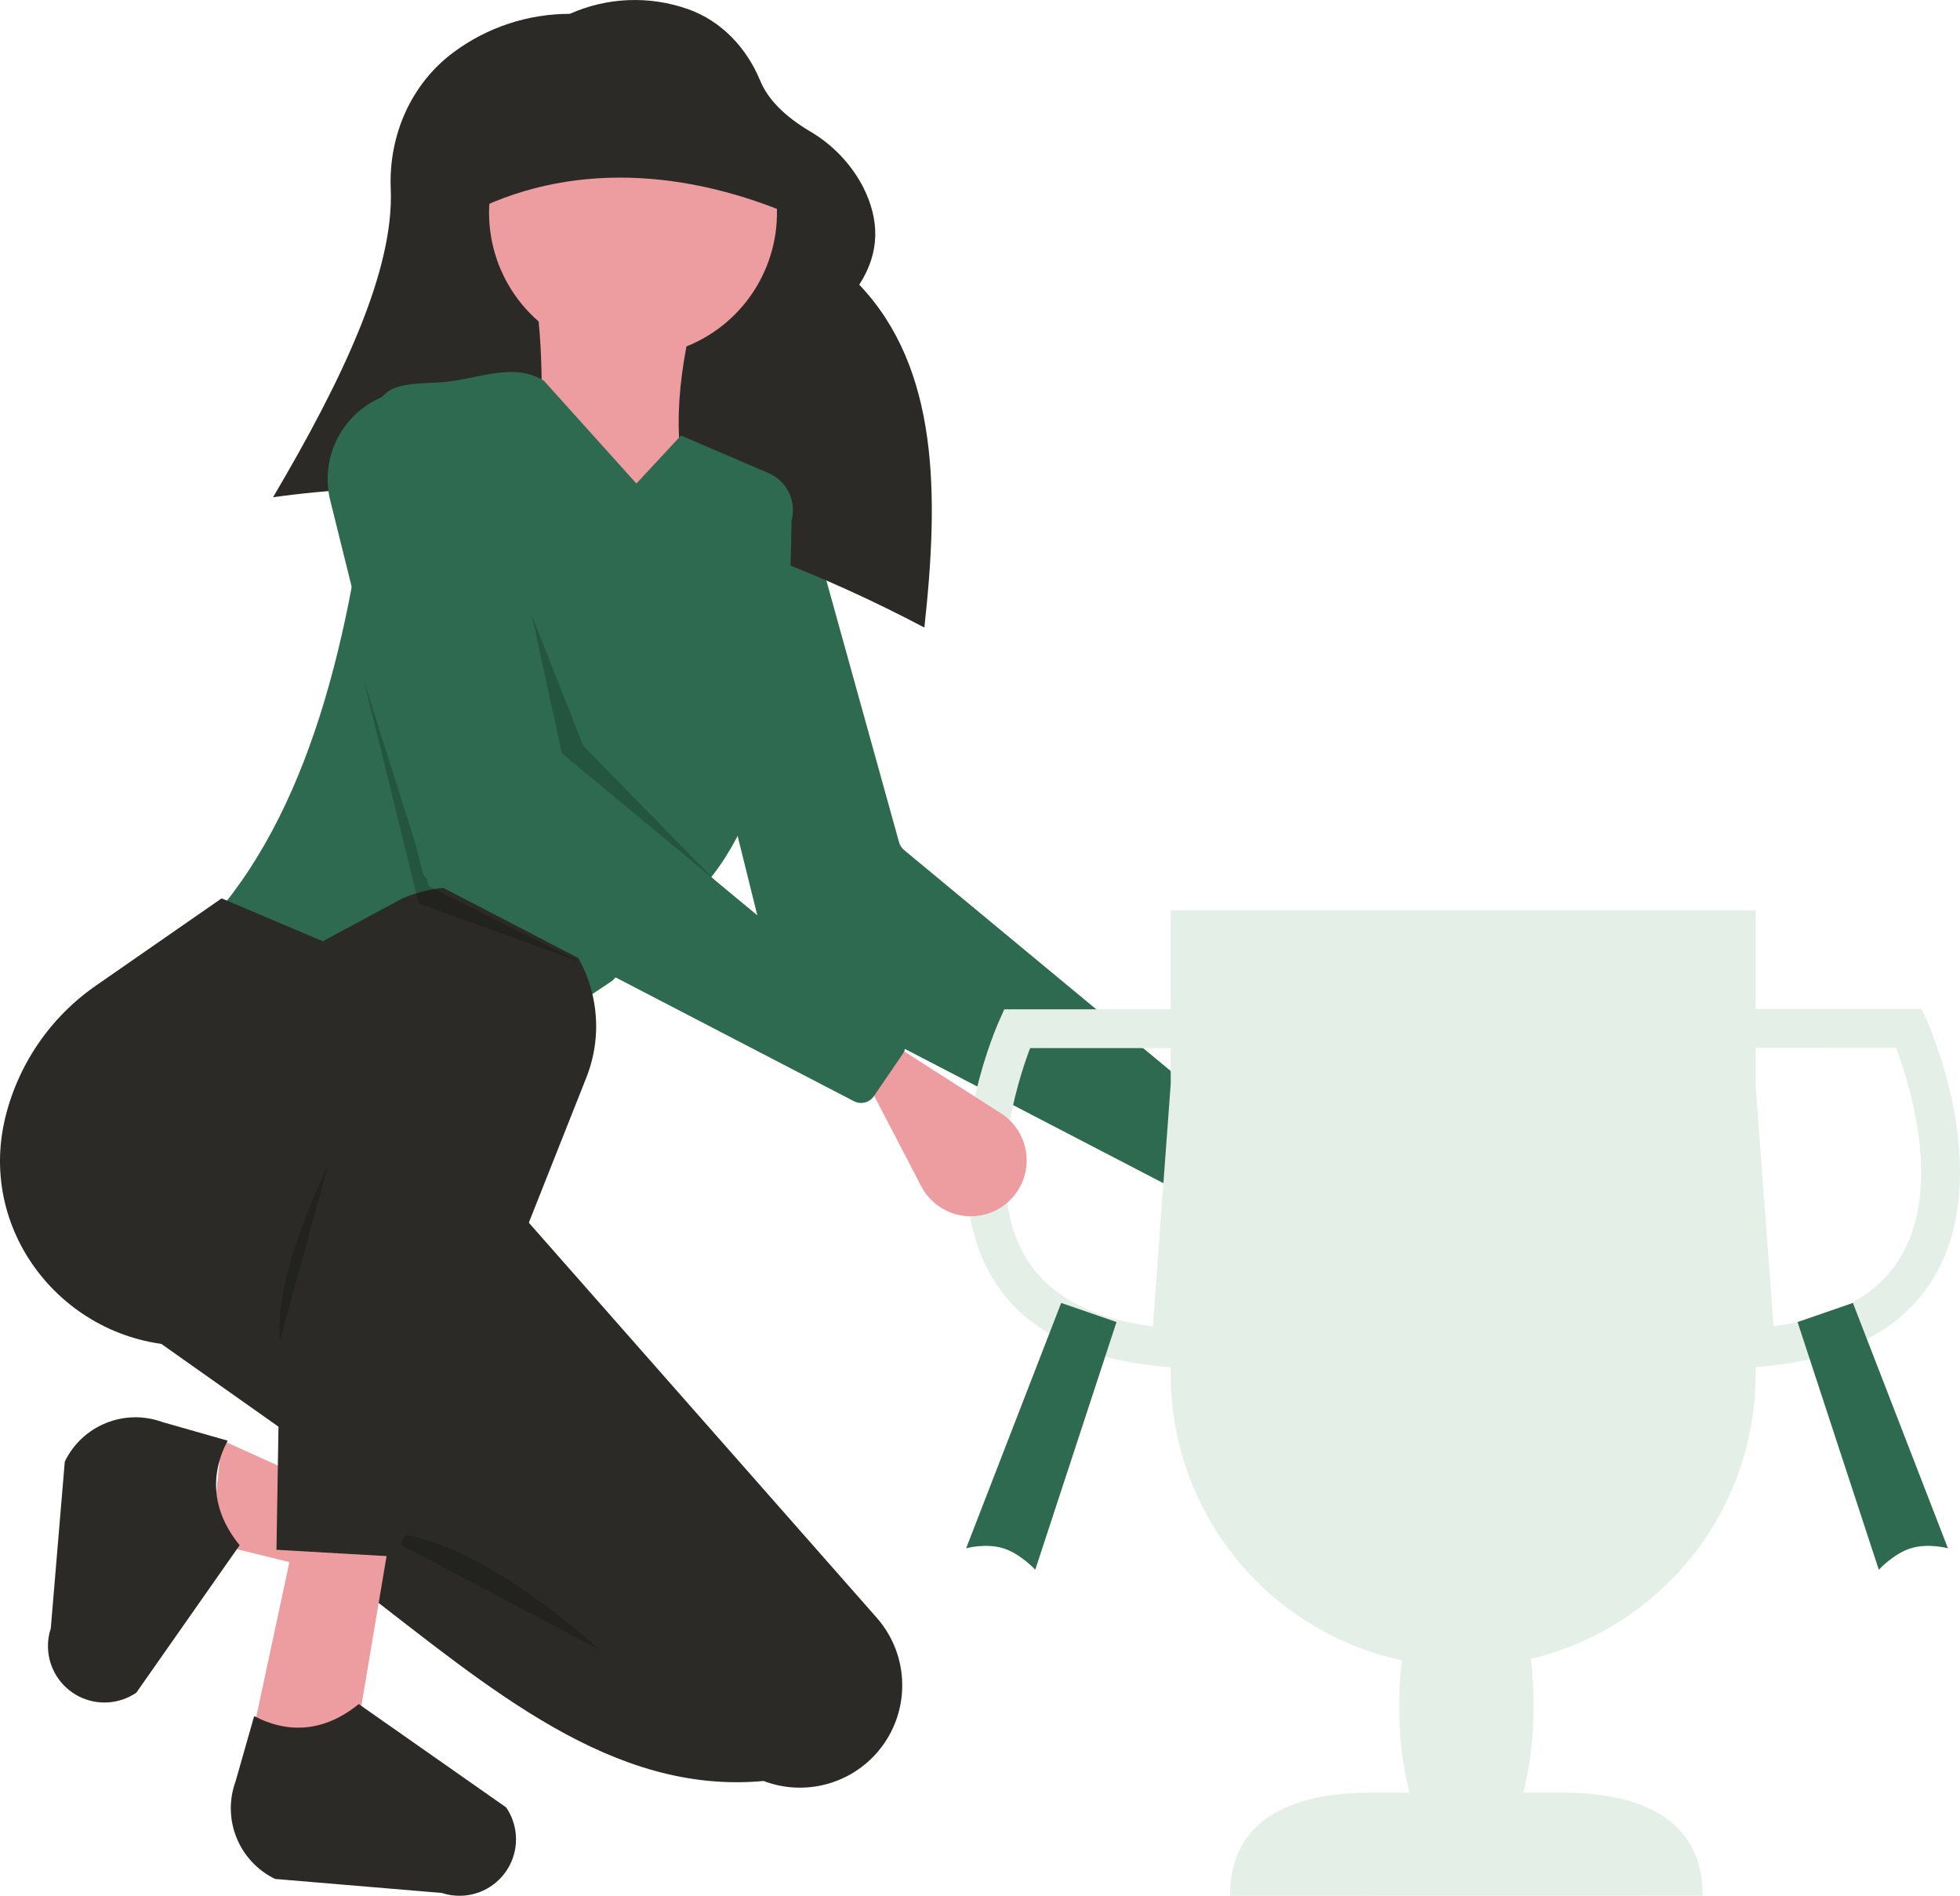
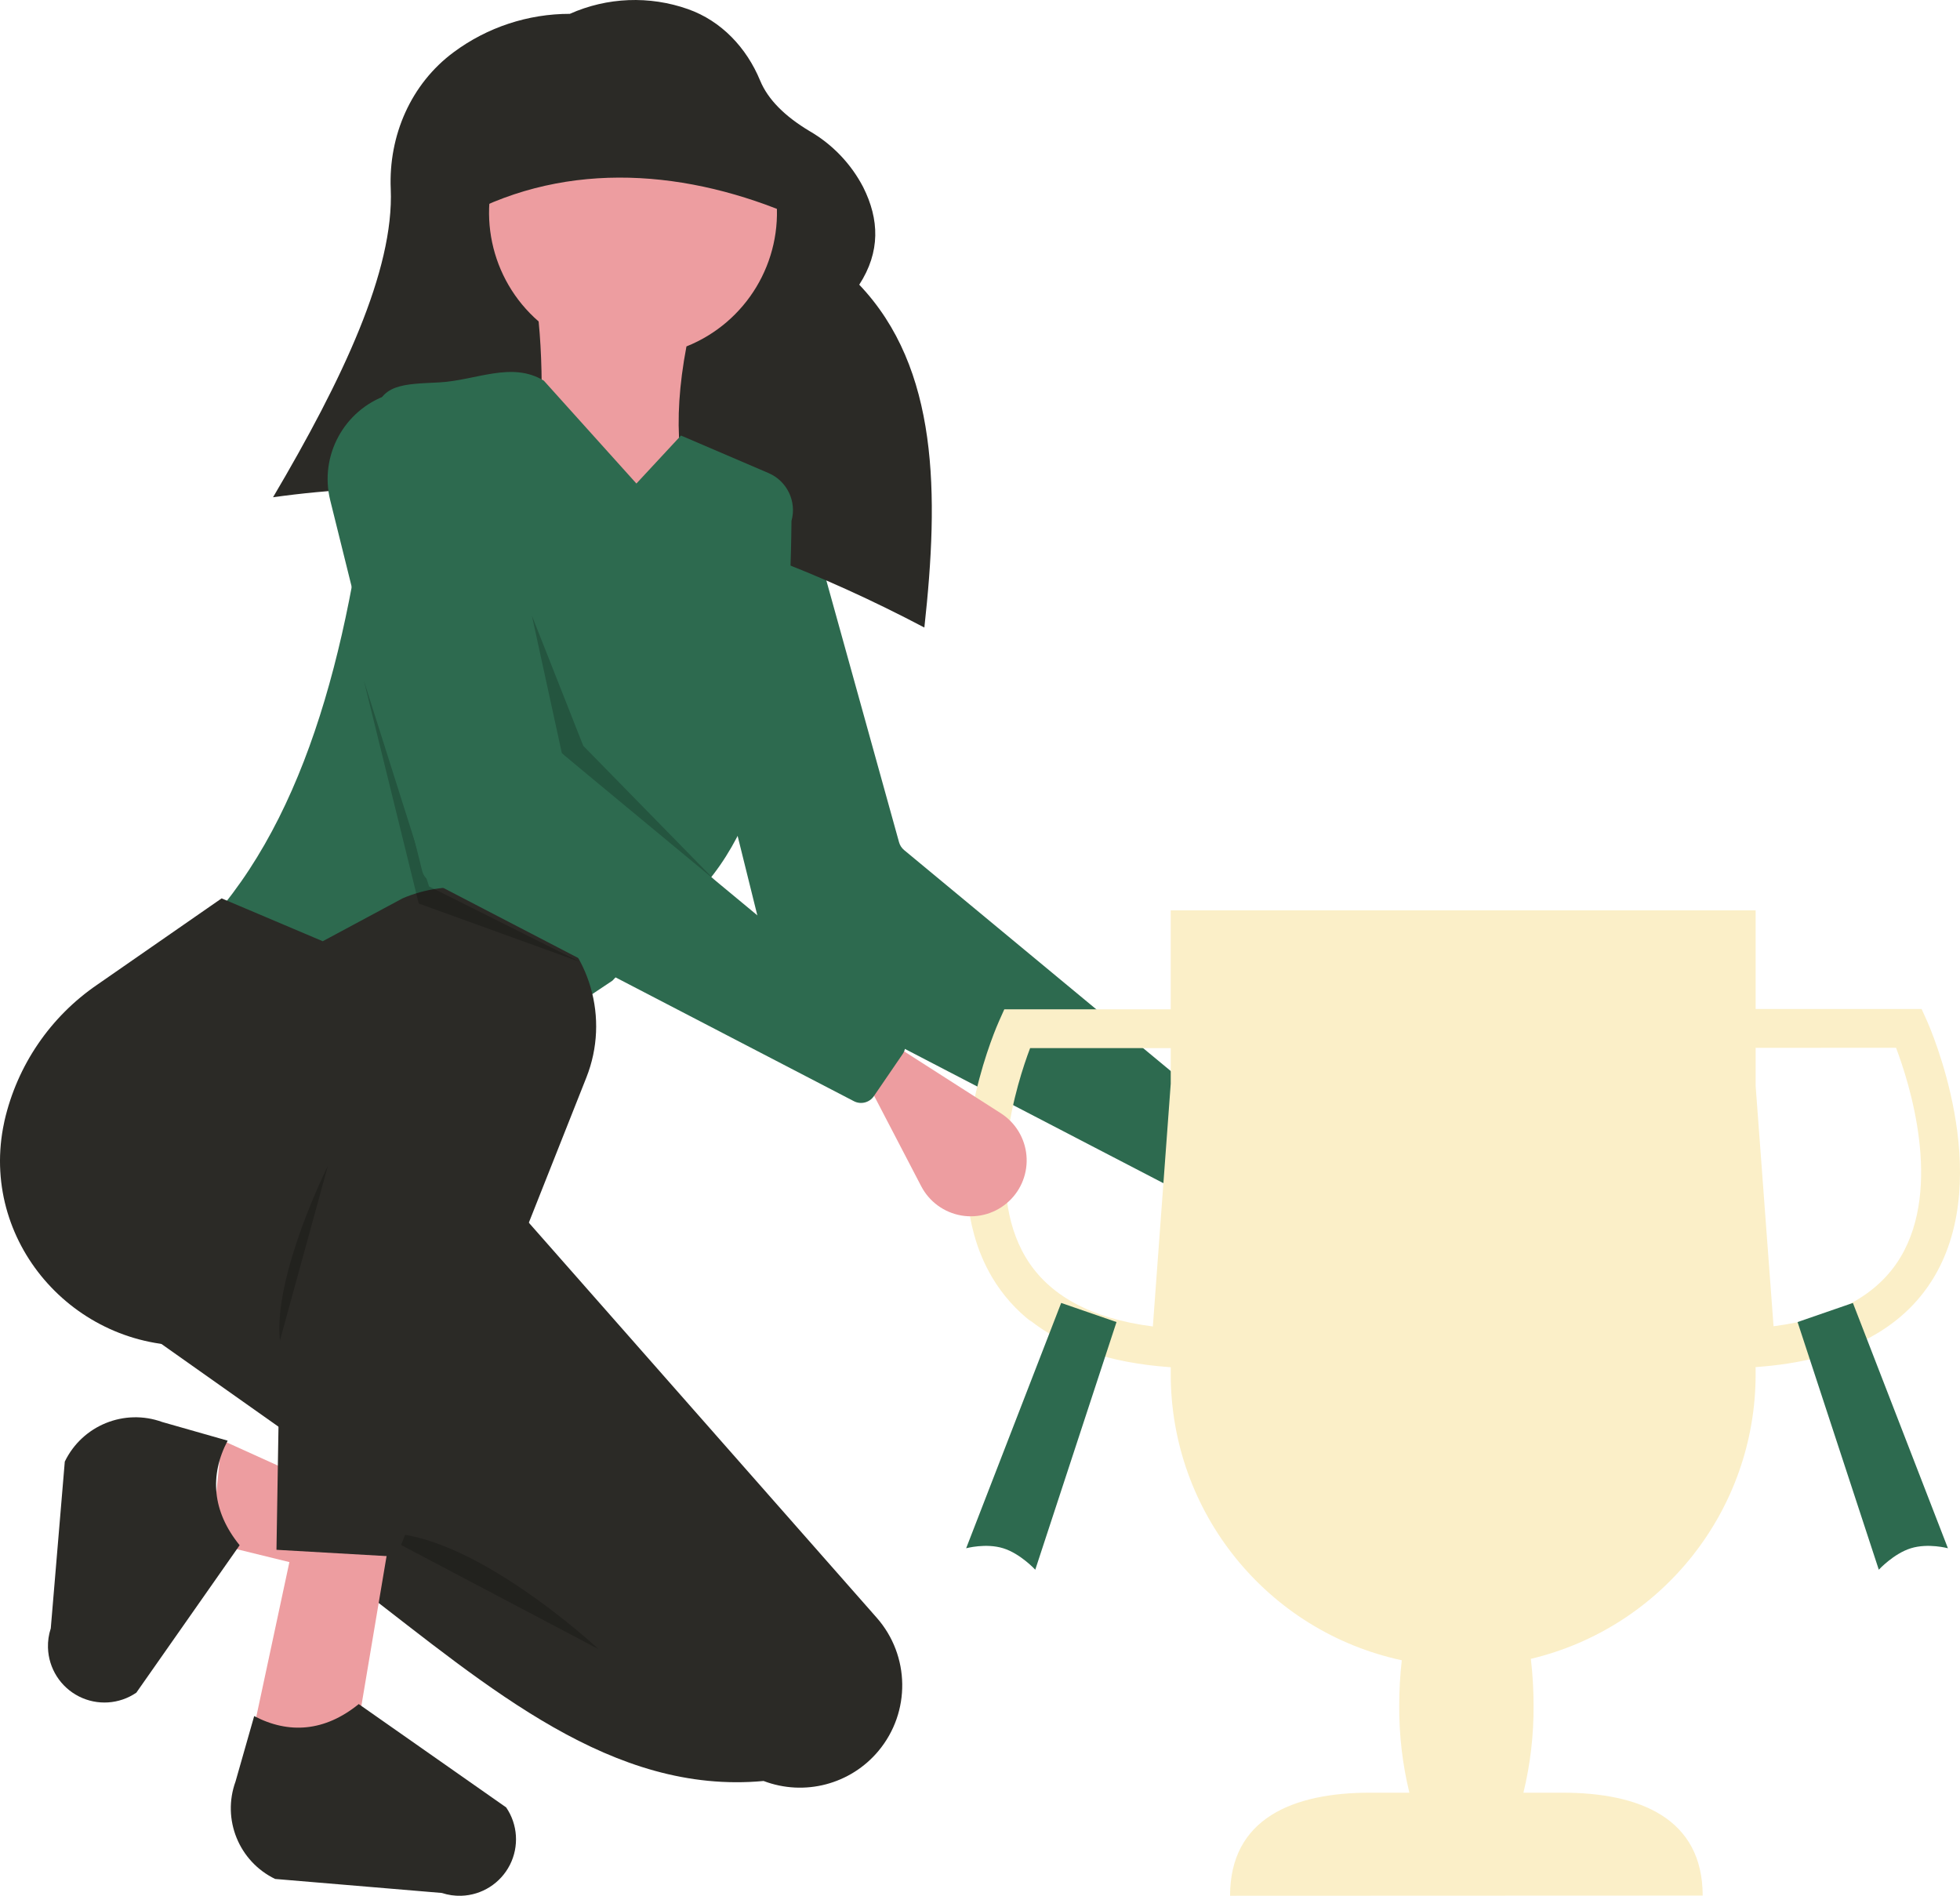
<svg xmlns="http://www.w3.org/2000/svg" width="827.217" height="800" viewBox="0 0 827.217 800">
  <g transform="translate(-548 -245.999)">
    <path d="M660.431,574.588h0a23.589,23.589,0,0,1-37.036-6.33l-21.819-41.893,8.681-18.808,46.776,29.936a23.589,23.589,0,0,1,3.4,37.094Z" transform="translate(460.972 221.714)" fill="#ed9da0" />
    <path d="M665.607,618.016l-178.862-92.9a6.548,6.548,0,0,1-3.337-4.234l-38.8-156.374a37.536,37.536,0,0,1,24.031-44.468l9.347-3.271a16.132,16.132,0,0,1,20.872,10.908L537.1,465.352a6.547,6.547,0,0,0,2.131,3.29L684.964,589.39a6.548,6.548,0,0,1,1.226,8.74L674.029,615.9a6.548,6.548,0,0,1-8.422,2.113Z" transform="translate(390.347 136.072)" fill="#2d6a4f" />
    <path d="M138.331,482.246,61.652,463.438l4.34-43.4,76.679,34.723Z" transform="translate(575.544 433.661)" fill="#ed9da0" />
    <path d="M600.463,438.333c-86.749-45.671-177.556-68.606-274.887-54.977,29.339-49.724,51.13-95.7,49.673-130.11-.952-22.487,8.49-44.315,26.576-57.71a82.236,82.236,0,0,1,49.011-16.174h0a67.348,67.348,0,0,1,49.884-1.983c14.089,4.975,24.723,16.317,30.424,30.128,3.328,8.061,10.491,15.124,20.882,21.345a58.6,58.6,0,0,1,22.61,23.622c6.845,13.623,7.316,27.336-1.655,41.183C606.573,328.944,606.667,381.971,600.463,438.333Z" transform="translate(337.663 72.477)" fill="#2b2a26" />
    <path d="M599.439,760.438h0a43.175,43.175,0,0,1-48.515,12.716c-63.8,5.9-115.495-39-170.861-81.644l13.021-34.723L284.576,580.109l46.3-28.935L430.7,513.557l167.97,190.7a43.176,43.176,0,0,1,.768,56.178Z" transform="translate(319.345 224.395)" fill="#2b2a26" />
    <path d="M20.949,106.668A60.755,60.755,0,1,1,83.332,117.2c-6.177,32.542-3.45,57.072,6.367,75.225l-70.89,7.228C21.963,165.266,23.533,133.088,20.949,106.668Z" transform="translate(754.385 274.985)" fill="#ed9da0" />
    <path d="M424.318,573.6,308.576,511.388C350.319,463,367.971,387.456,376.185,301.276c1.389-14.573,12.536-14.076,27.154-14.861,15.429-.828,30.6-9,44.127-.723l39.063,43.4,18.808-20.255,36.957,15.839a17.009,17.009,0,0,1,9.684,20.2c-.687,69.709-9.131,130.973-45.195,162.17L476.4,538.877Z" transform="translate(330.067 120.95)" fill="#2d6a4f" />
    <path d="M449.2,669.683S394,618.209,356.5,620.8" transform="translate(351.477 272.265)" opacity="0.2" />
    <path d="M130.76,452.571l-13.1,77.858L74.055,529.3l17.5-81.769Z" transform="translate(581.086 445.947)" fill="#ed9da0" />
    <path d="M410.5,751.45h0a23.845,23.845,0,0,1-8.177-1.184l-70.37-5.915a33.124,33.124,0,0,1-16.7-41.136l7.864-27.594c14.6,7.658,29.8,6.57,44.127-5.064l62.219,43.6A23.845,23.845,0,0,1,410.5,751.45Z" transform="translate(332.159 294.538)" fill="#2b2a26" />
    <path d="M259.921,684.152h0a23.846,23.846,0,0,1,1.184-8.177l5.915-70.37a33.124,33.124,0,0,1,41.136-16.7l27.594,7.864c-7.658,14.6-6.57,29.8,5.064,44.127l-43.6,62.219a23.845,23.845,0,0,1-37.29-18.964Z" transform="translate(308.325 257.165)" fill="#2b2a26" />
    <path d="M413.246,714.8,362.609,711.9l1.447-88.253-34.431,1.986C279.1,628.55,238.049,583.679,247.21,533.9q.283-1.537.623-3.082a95.307,95.307,0,0,1,39.179-57.414l52.448-36.393,42.68,18.085,33.817-18.155a58.683,58.683,0,0,1,57.411,6.573h0A58.683,58.683,0,0,1,493.4,512.6Z" transform="translate(302.076 188.089)" fill="#2b2a26" />
    <path d="M347.908,513.557s-23.148,46.3-20.255,73.785" transform="translate(338.479 224.395)" opacity="0.2" />
    <path d="M155.152,179.535,167.827,237.7l77.025,66.259-68-69.445Z" transform="translate(617.318 326.212)" opacity="0.2" />
    <path d="M106.152,198.535l23.148,94.04,68,24.6-63.658-31.829Z" transform="translate(595.426 334.701)" opacity="0.2" />
    <path d="M524.413,260.4c-44.784-20.6-95.417-26.479-140.337-4.34l5.787-52.084,98.381-15.915Z" transform="translate(363.799 78.97)" fill="#2b2a26" />
-     <path d="M170.423,372.317H187.06a151.555,151.555,0,0,1-4.277-36.78,166.307,166.307,0,0,1,1.081-19.1,123.474,123.474,0,0,1-97.52-120.706v-2.953l-.562-.041c-25.13-1.8-44.955-8.542-59.257-20.1q.686.656,1.392,1.293a67.144,67.144,0,0,1-16.879-18.95A73.3,73.3,0,0,1,3.392,136.9c-11.4-40.706,9.517-88.028,10.545-90.315L16.1,41.751h70.24V0H333.205V41.626h70.053l2.182,4.831c1.184,2.634,28.8,64.958,3.117,108.174-13.465,22.613-38.6,35.408-74.7,38.042l-.654.043v3.012a123.476,123.476,0,0,1-94.876,120.111,165.878,165.878,0,0,1,1.151,19.7,151.556,151.556,0,0,1-4.277,36.78h16.572c32.609,0,59.065,10.9,59.081,43.42l-199.468.077C111.389,383.2,137.882,372.317,170.423,372.317ZM25.127,146.387c9.616,16.083,27.647,25.886,53.673,29.19L86.344,73.135V58.115H27C21.5,72.624,7.376,116.682,25.127,146.387Zm315.636,29.1c26.011-3.319,44.042-13.138,53.643-29.237,17.735-29.721,3.569-73.747-1.948-88.272l-59.252.031V74.1ZM310.856,415.737h.015l-.015.031C310.856,415.758,310.856,415.747,310.856,415.737Z" transform="translate(955.763 630.169)" fill="#e4efe8" />
+     <path d="M170.423,372.317H187.06a151.555,151.555,0,0,1-4.277-36.78,166.307,166.307,0,0,1,1.081-19.1,123.474,123.474,0,0,1-97.52-120.706v-2.953l-.562-.041c-25.13-1.8-44.955-8.542-59.257-20.1q.686.656,1.392,1.293a67.144,67.144,0,0,1-16.879-18.95A73.3,73.3,0,0,1,3.392,136.9c-11.4-40.706,9.517-88.028,10.545-90.315L16.1,41.751h70.24V0H333.205V41.626h70.053l2.182,4.831c1.184,2.634,28.8,64.958,3.117,108.174-13.465,22.613-38.6,35.408-74.7,38.042l-.654.043v3.012a123.476,123.476,0,0,1-94.876,120.111,165.878,165.878,0,0,1,1.151,19.7,151.556,151.556,0,0,1-4.277,36.78h16.572c32.609,0,59.065,10.9,59.081,43.42l-199.468.077C111.389,383.2,137.882,372.317,170.423,372.317ZM25.127,146.387c9.616,16.083,27.647,25.886,53.673,29.19L86.344,73.135V58.115H27C21.5,72.624,7.376,116.682,25.127,146.387Zm315.636,29.1c26.011-3.319,44.042-13.138,53.643-29.237,17.735-29.721,3.569-73.747-1.948-88.272l-59.252.031V74.1ZM310.856,415.737h.015l-.015.031C310.856,415.758,310.856,415.747,310.856,415.737Z" transform="translate(955.763 630.169)" fill="#fbefc8" />
    <path d="M558.431,544.588h0a23.589,23.589,0,0,1-37.036-6.33l-21.819-41.893,8.681-18.808,46.776,29.936a23.589,23.589,0,0,1,3.4,37.094Z" transform="translate(415.401 208.311)" fill="#ed9da0" />
    <path d="M563.607,588.016l-178.862-92.9a6.548,6.548,0,0,1-3.337-4.234l-38.8-156.374a37.536,37.536,0,0,1,24.031-44.468l9.347-3.272a16.132,16.132,0,0,1,20.872,10.908L435.1,435.352a6.548,6.548,0,0,0,2.131,3.29L582.963,559.39a6.548,6.548,0,0,1,1.226,8.74L572.03,585.9A6.548,6.548,0,0,1,563.607,588.016Z" transform="translate(344.776 122.668)" fill="#2d6a4f" />
    <path d="M0,2.891,23.35-5.176,63.456,98.347s-8.338-2.263-15.63,0S34.286,107.4,34.286,107.4Z" transform="translate(1306.663 800.994)" fill="#2d6a4f" />
    <path d="M63.456,2.891,40.106-5.176,0,98.347s8.338-2.263,15.63,0S29.17,107.4,29.17,107.4Z" transform="translate(955.764 800.994)" fill="#2d6a4f" />
  </g>
</svg>
